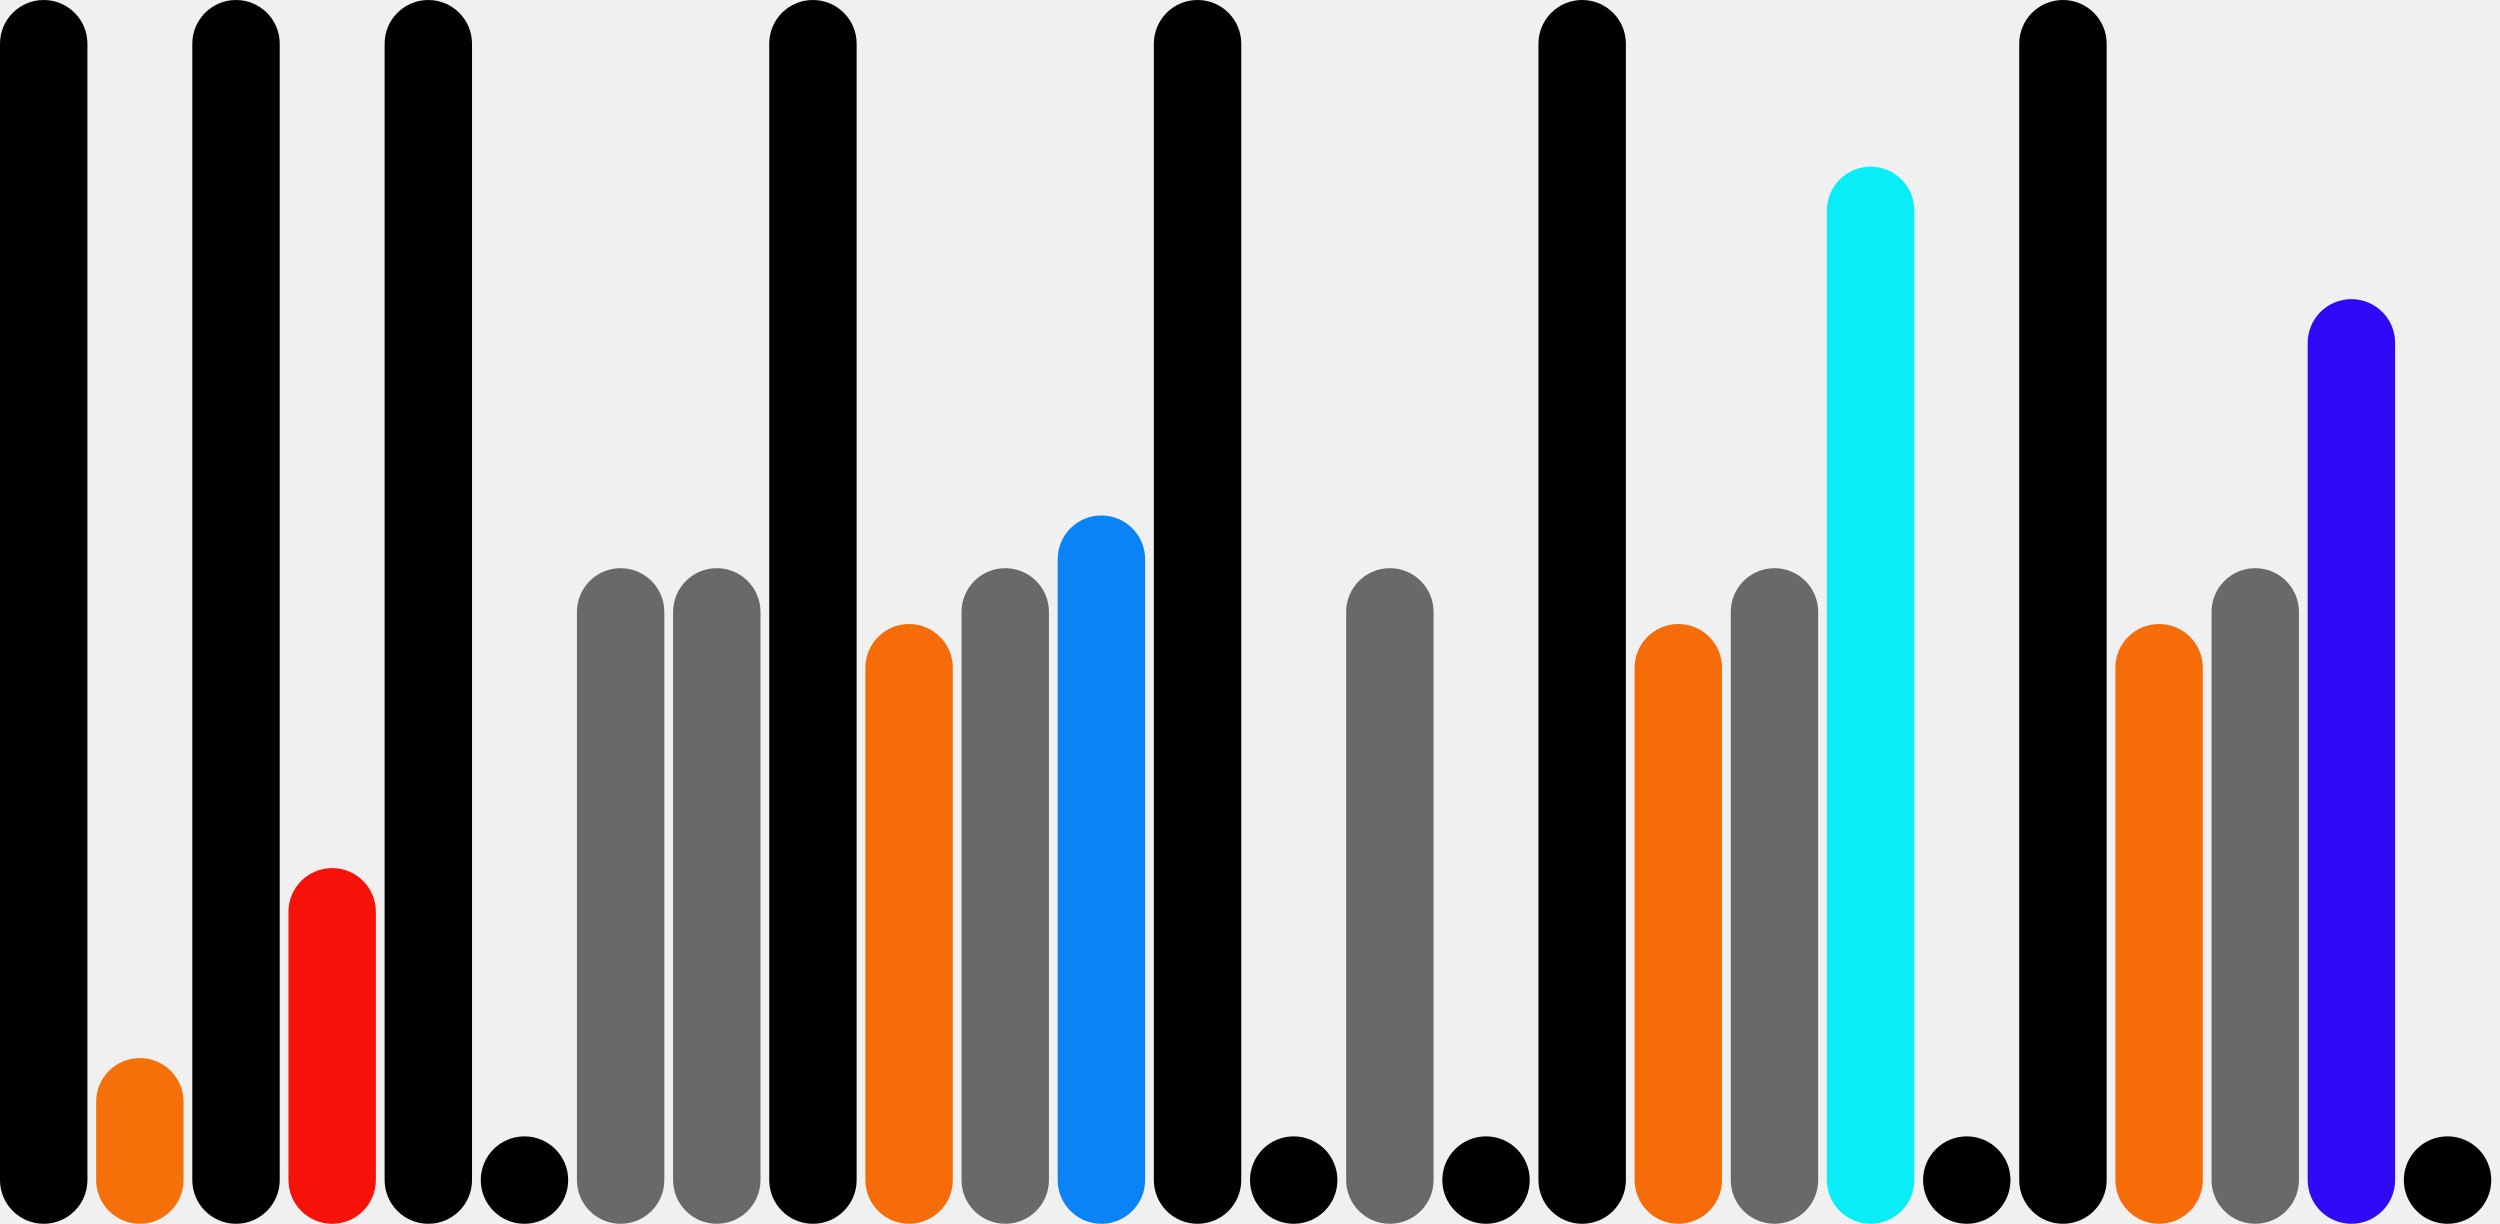
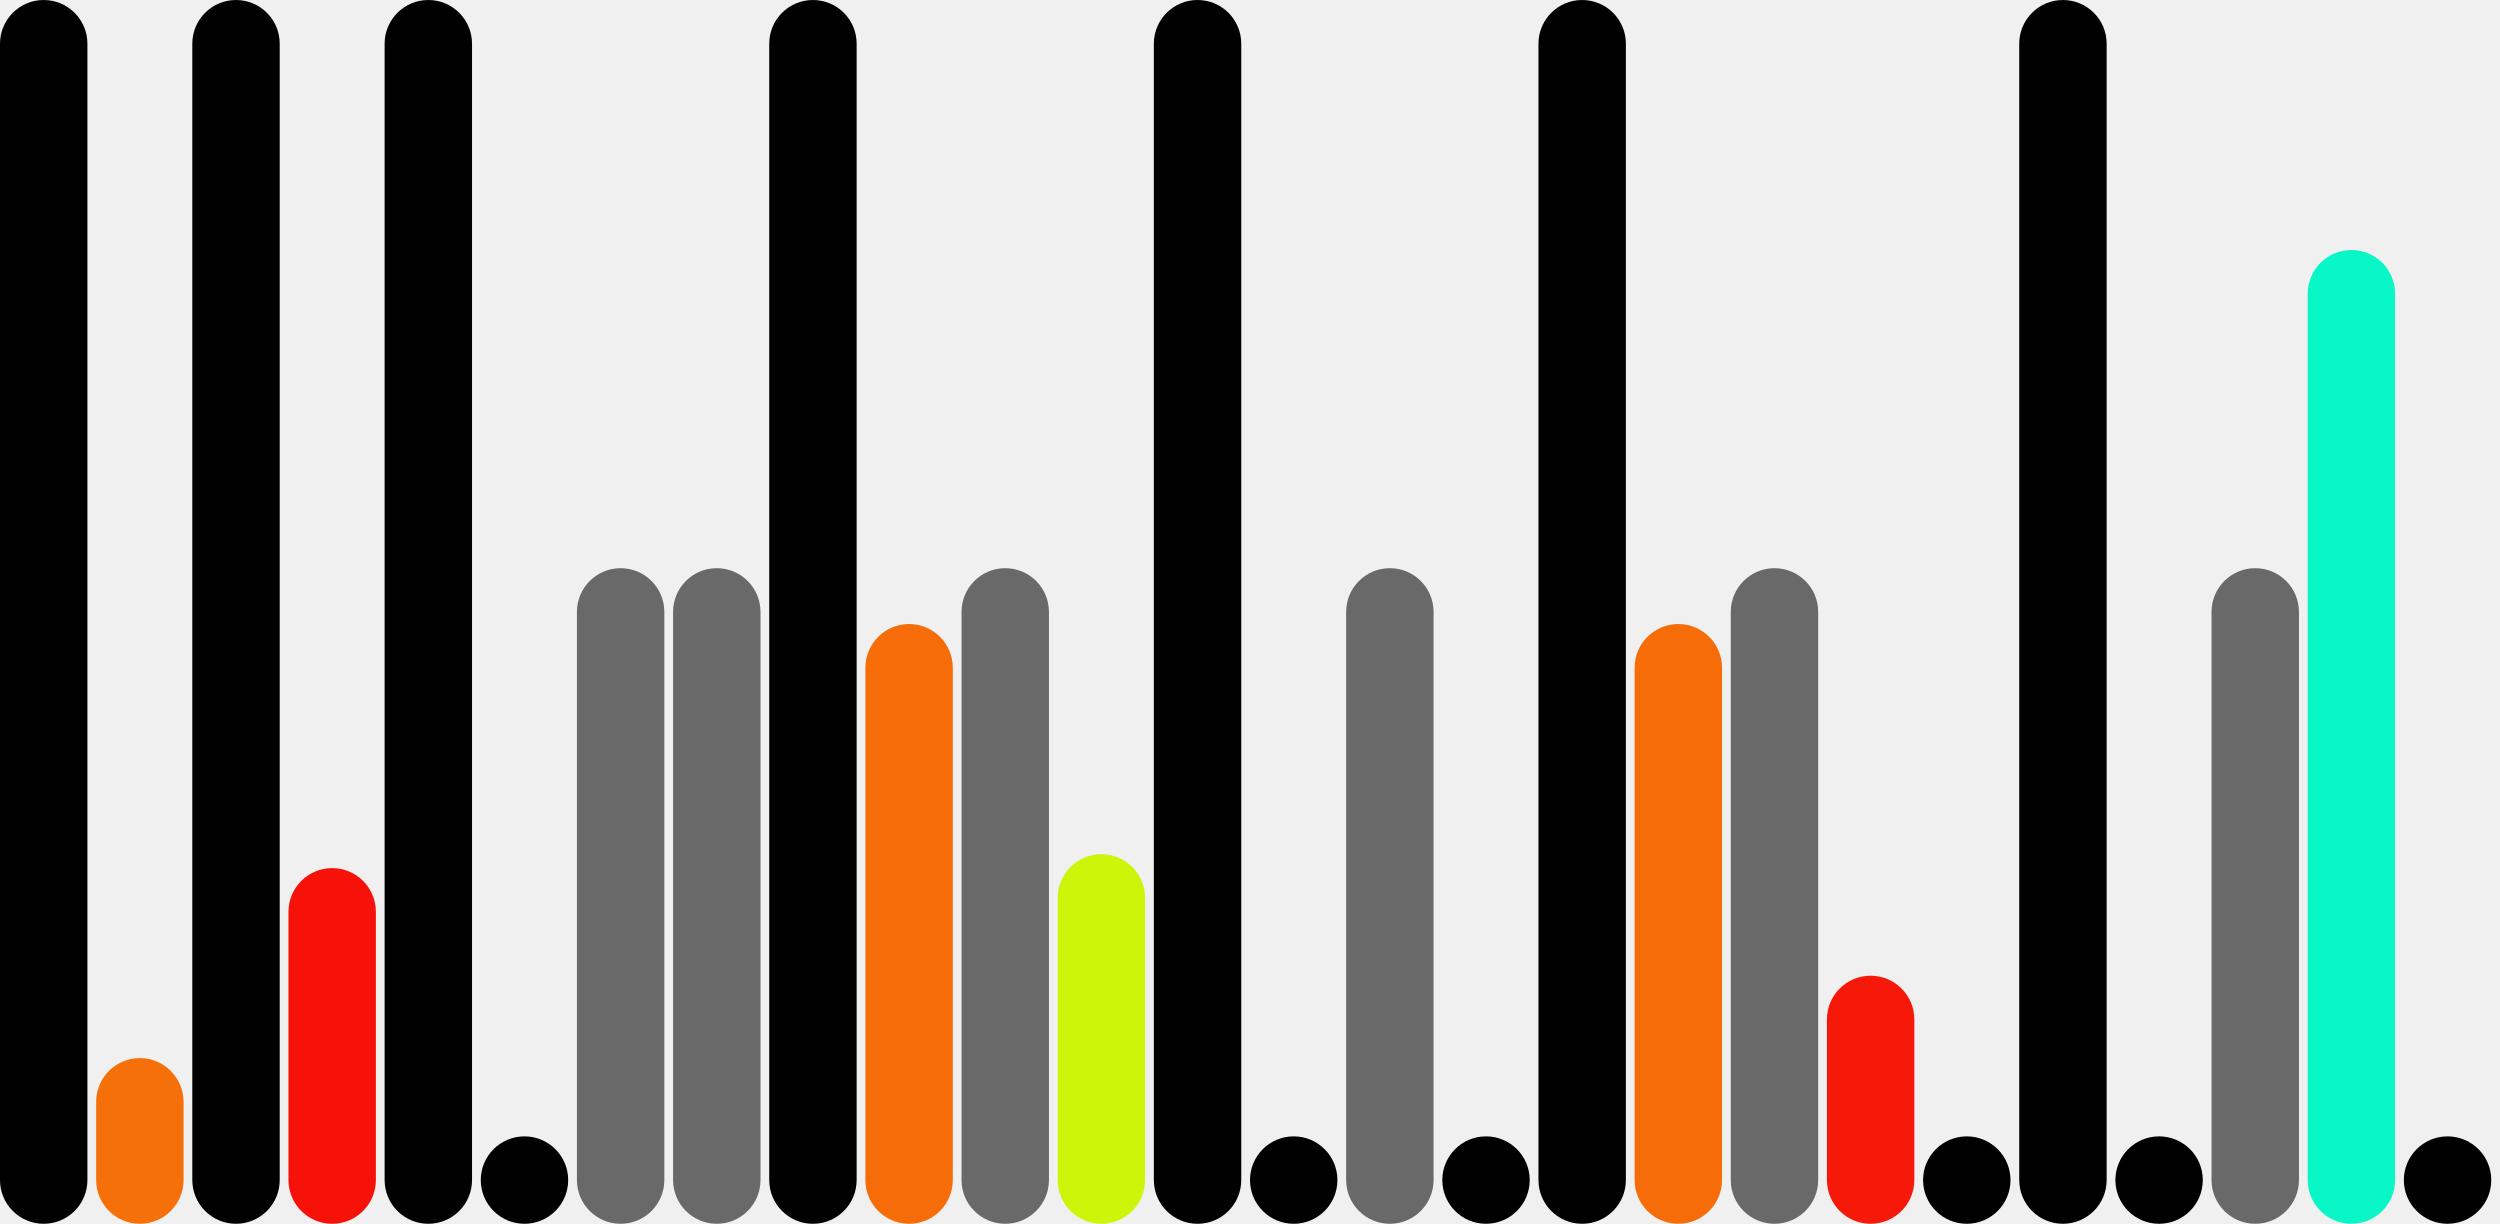
<svg xmlns="http://www.w3.org/2000/svg" version="1.1" baseProfile="full" width="286" height="140">
  <rect x="0" y="0" width=";286" height="140" style="fill:white;" />
  <rect x="0" y="0" rx="5" ry="5" width="10" height="140" style="fill:black" />
  <rect x="11" y="121.045" rx="5" ry="5" width="10" height="18.955" style="fill:hsl(26,93%,50%)" />
  <rect x="22" y="0" rx="5" ry="5" width="10" height="140" style="fill:black" />
  <rect x="33" y="99.311" rx="5" ry="5" width="10" height="40.689" style="fill:hsl(2,93%,50%)" />
  <rect x="44" y="0" rx="5" ry="5" width="10" height="140" style="fill:black" />
  <rect x="55" y="130" rx="5" ry="5" width="10" height="10" style="fill:black" />
  <rect x="66" y="65" rx="5" ry="5" width="10" height="75" style="fill:dimgray" />
  <rect x="77" y="65" rx="5" ry="5" width="10" height="75" style="fill:dimgray" />
  <rect x="88" y="0" rx="5" ry="5" width="10" height="140" style="fill:black" />
  <rect x="99" y="71.389" rx="5" ry="5" width="10" height="68.611" style="fill:hsl(25,93%,50%)" />
  <rect x="110" y="65" rx="5" ry="5" width="10" height="75" style="fill:dimgray" />
-   <rect x="121" y="58.969" rx="5" ry="5" width="10" height="81.031" style="fill:hsl(209,93%,50%)" />
+   <rect x="121" y="97.717" rx="5" ry="5" width="10" height="42.283" style="fill:hsl(71,93%,50%)" />
  <rect x="132" y="0" rx="5" ry="5" width="10" height="140" style="fill:black" />
  <rect x="143" y="130" rx="5" ry="5" width="10" height="10" style="fill:black" />
  <rect x="154" y="65" rx="5" ry="5" width="10" height="75" style="fill:dimgray" />
  <rect x="165" y="130" rx="5" ry="5" width="10" height="10" style="fill:black" />
  <rect x="176" y="0" rx="5" ry="5" width="10" height="140" style="fill:black" />
  <rect x="187" y="71.389" rx="5" ry="5" width="10" height="68.611" style="fill:hsl(25,93%,50%)" />
  <rect x="198" y="65" rx="5" ry="5" width="10" height="75" style="fill:dimgray" />
-   <rect x="209" y="19.071" rx="5" ry="5" width="10" height="120.929" style="fill:hsl(182,93%,50%)" />
+   <rect x="209" y="111.62" rx="5" ry="5" width="10" height="28.38" style="fill:hsl(4,93%,50%)" />
  <rect x="220" y="130" rx="5" ry="5" width="10" height="10" style="fill:black" />
  <rect x="231" y="0" rx="5" ry="5" width="10" height="140" style="fill:black" />
-   <rect x="242" y="71.389" rx="5" ry="5" width="10" height="68.611" style="fill:hsl(25,93%,50%)" />
+   <rect x="242" y="130" rx="5" ry="5" width="10" height="10" style="fill:black" />
  <rect x="253" y="65" rx="5" ry="5" width="10" height="75" style="fill:dimgray" />
-   <rect x="264" y="34.222" rx="5" ry="5" width="10" height="105.778" style="fill:hsl(250,93%,50%)" />
+   <rect x="264" y="28.6" rx="5" ry="5" width="10" height="111.4" style="fill:hsl(168,93%,50%)" />
  <rect x="275" y="130" rx="5" ry="5" width="10" height="10" style="fill:black" />
</svg>
